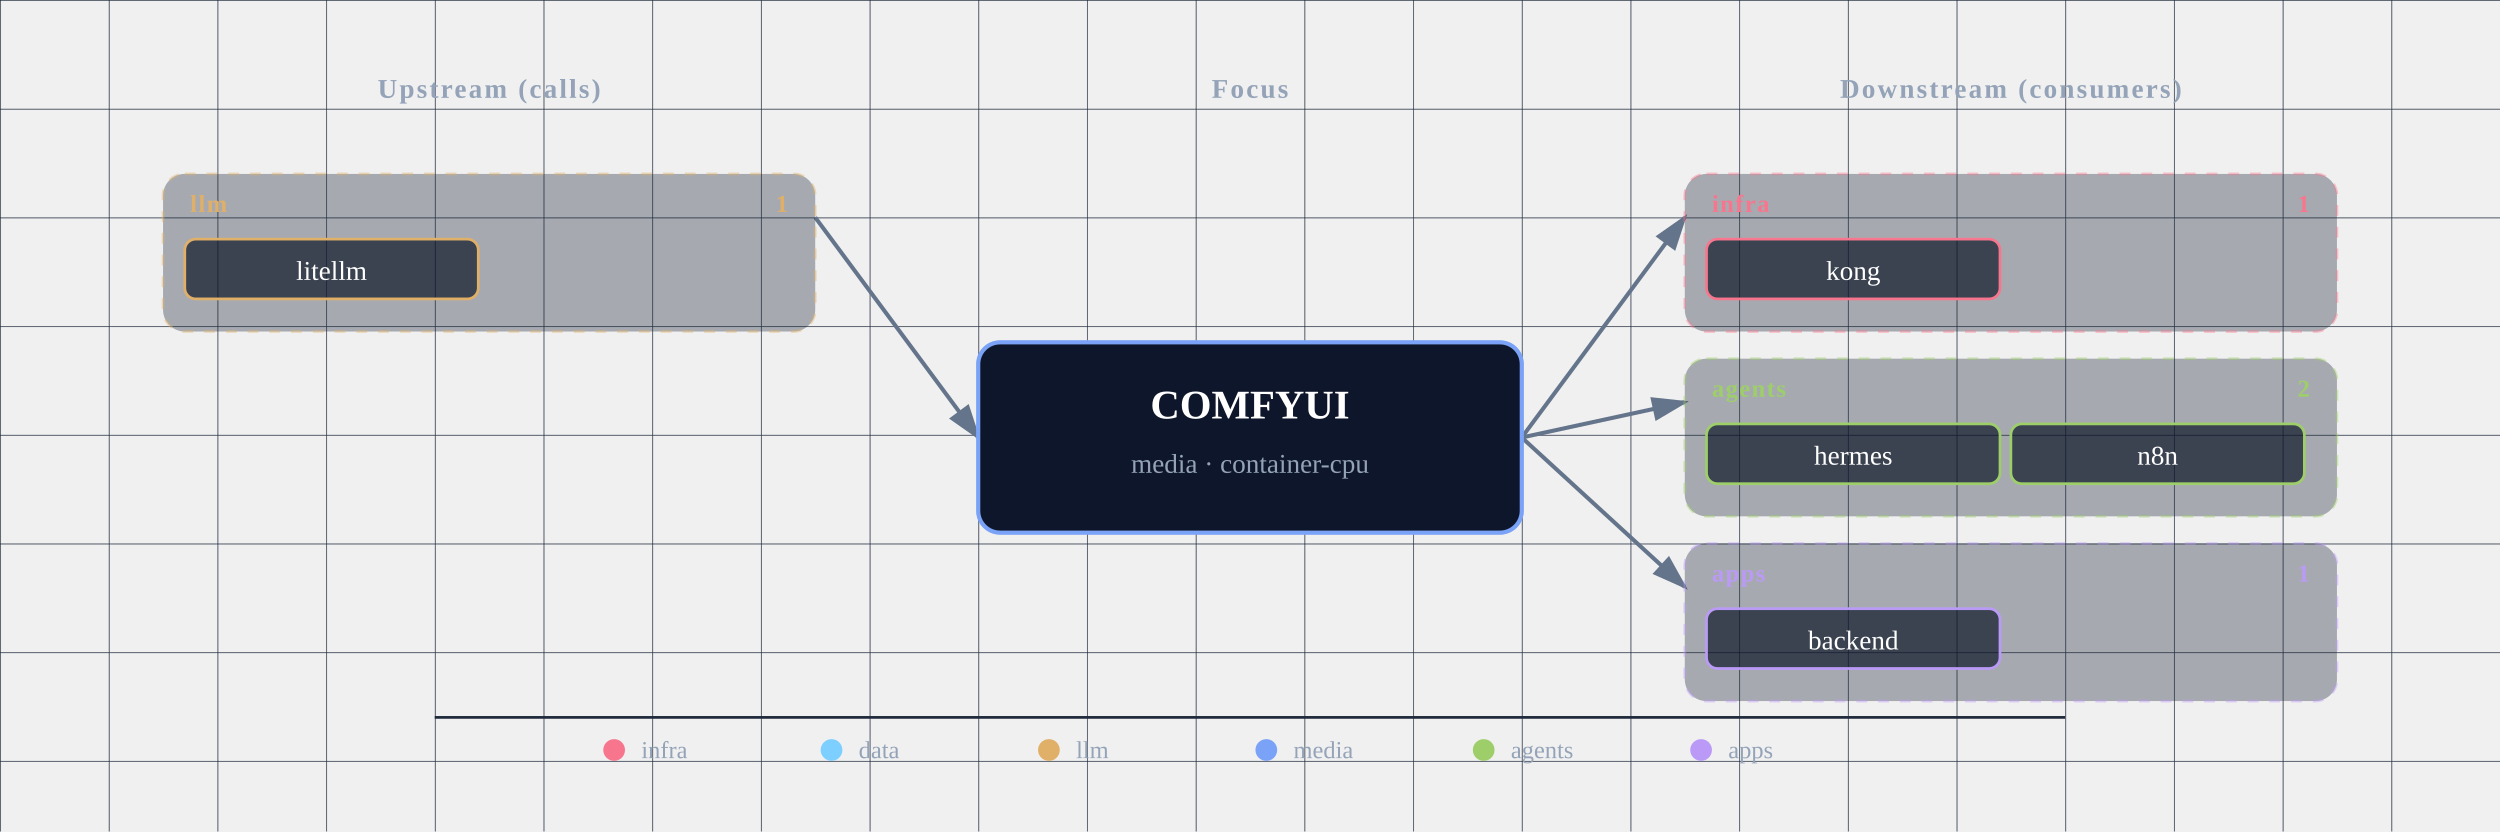
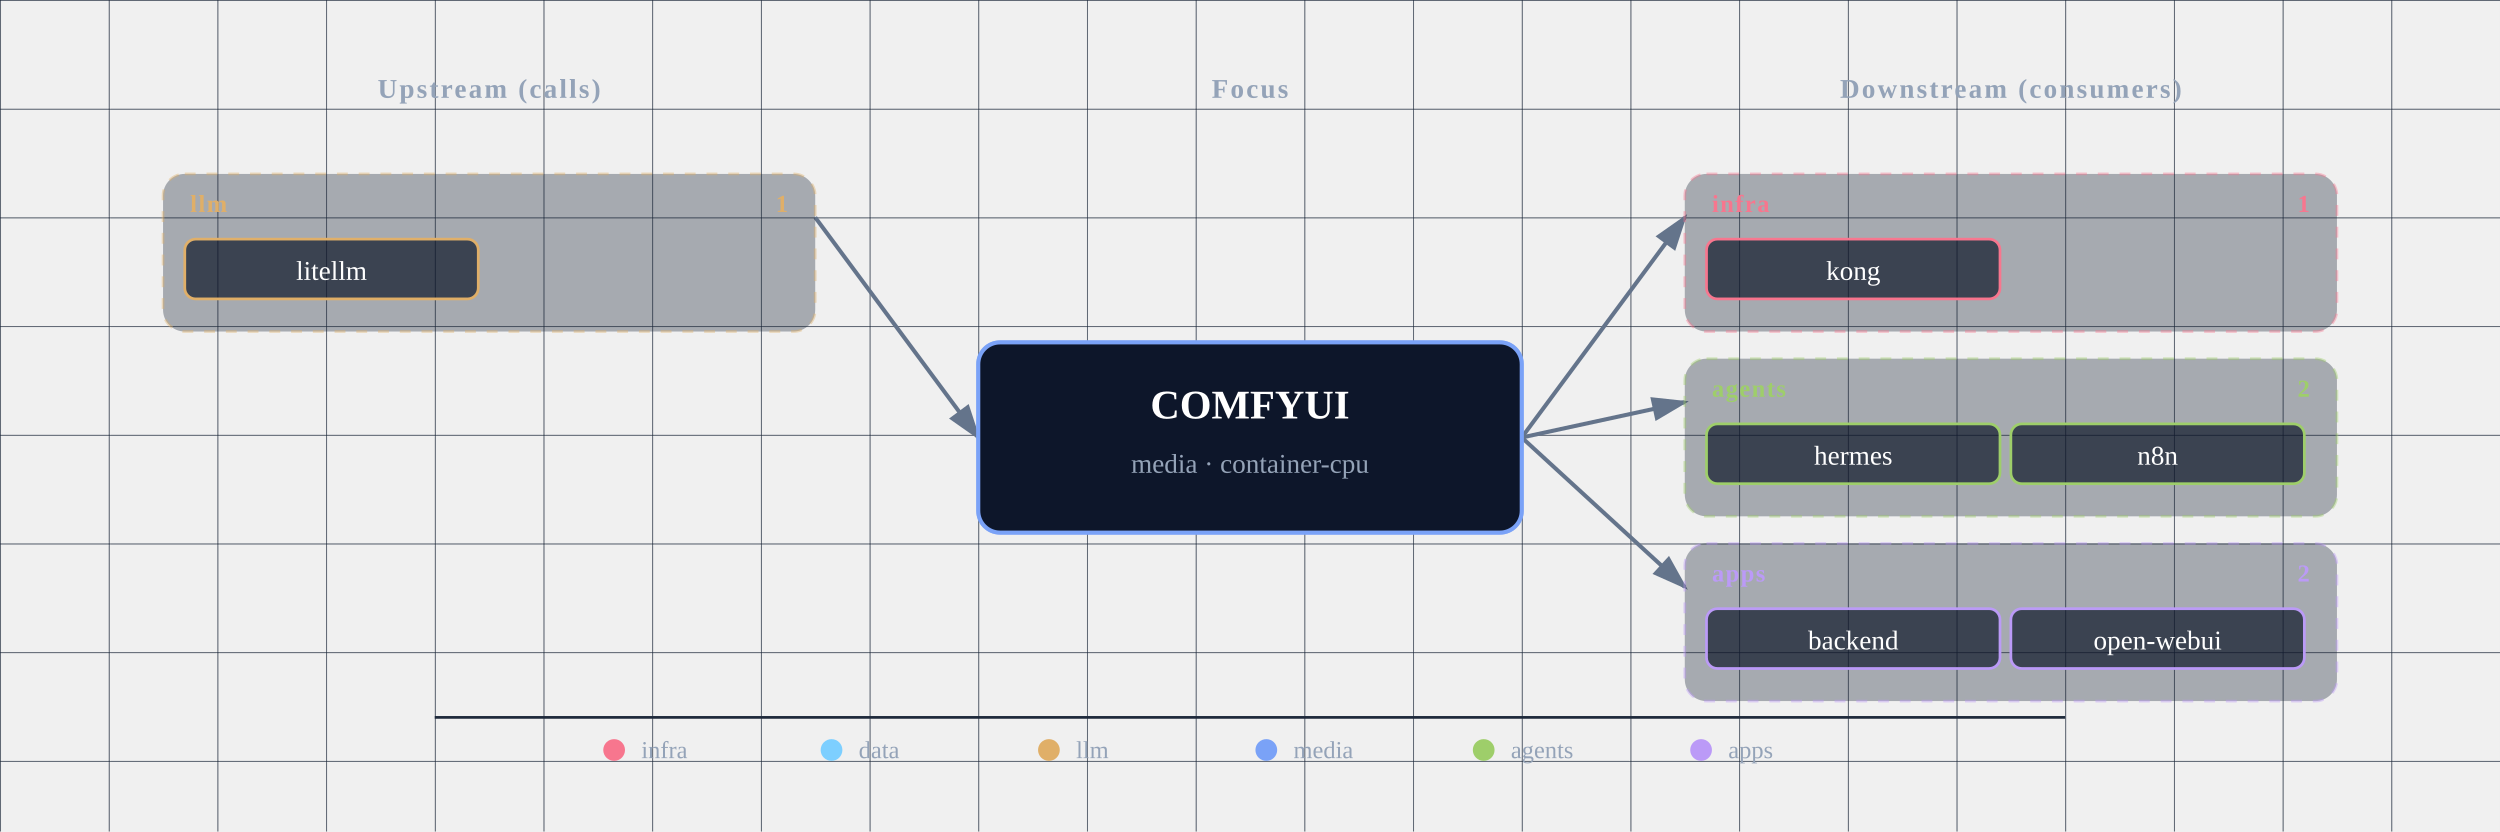
<svg xmlns="http://www.w3.org/2000/svg" viewBox="0 0 920 306">
  <defs>
    <pattern id="grid" width="40" height="40" patternUnits="userSpaceOnUse">
      <path d="M 40 0 L 0 0 0 40" fill="none" stroke="#1e293b" stroke-width="0.5" />
    </pattern>
    <marker id="arrowhead" markerWidth="9" markerHeight="6" refX="8" refY="3" orient="auto">
      <polygon points="0 0, 9 3, 0 6" fill="#64748b" />
    </marker>
    <filter id="focus-glow" x="-50%" y="-50%" width="200%" height="200%">
      <feGaussianBlur in="SourceAlpha" stdDeviation="6" />
      <feFlood flood-color="#7aa2f7" flood-opacity="0.6" />
      <feComposite in2="SourceAlpha" operator="in" />
      <feMerge>
        <feMergeNode />
        <feMergeNode in="SourceGraphic" />
      </feMerge>
    </filter>
  </defs>
  <rect width="920" height="306" fill="url(#grid)" />
  <text x="180" y="36" fill="#94a3b8" font-size="10" font-weight="600" text-anchor="middle" letter-spacing="0.08em">Upstream (calls)</text>
  <text x="460" y="36" fill="#94a3b8" font-size="10" font-weight="600" text-anchor="middle" letter-spacing="0.08em">Focus</text>
  <text x="740" y="36" fill="#94a3b8" font-size="10" font-weight="600" text-anchor="middle" letter-spacing="0.08em">Downstream (consumers)</text>
  <line x1="300" y1="80" x2="360" y2="161" stroke="#64748b" stroke-width="1.5" marker-end="url(#arrowhead)" />
  <line x1="560" y1="161" x2="620" y2="80" stroke="#64748b" stroke-width="1.5" marker-end="url(#arrowhead)" />
  <line x1="560" y1="161" x2="620" y2="148" stroke="#64748b" stroke-width="1.5" marker-end="url(#arrowhead)" />
  <line x1="560" y1="161" x2="620" y2="216" stroke="#64748b" stroke-width="1.5" marker-end="url(#arrowhead)" />
  <g>
    <g class="cluster">
      <rect x="60" y="64" width="240" height="58" rx="8" fill="rgba(30,41,59,0.35)" stroke="#e0af68" stroke-width="1" stroke-dasharray="4,4" stroke-opacity="0.4" />
      <text x="70" y="78" fill="#e0af68" font-size="9" font-weight="700" text-anchor="start" style="letter-spacing:0.06em;text-transform:uppercase;">llm</text>
      <text x="290" y="78" fill="#e0af68" font-size="9" font-weight="600" text-anchor="end">1</text>
    </g>
    <g>
      <rect x="68" y="88" width="108" height="22" rx="4" fill="rgba(15,23,42,0.7)" stroke="#e0af68" stroke-width="1" />
      <text x="122" y="103" fill="white" font-size="10" text-anchor="middle">litellm</text>
    </g>
  </g>
  <g>
    <g class="cluster">
      <rect x="620" y="64" width="240" height="58" rx="8" fill="rgba(30,41,59,0.35)" stroke="#f7768e" stroke-width="1" stroke-dasharray="4,4" stroke-opacity="0.4" />
      <text x="630" y="78" fill="#f7768e" font-size="9" font-weight="700" text-anchor="start" style="letter-spacing:0.06em;text-transform:uppercase;">infra</text>
      <text x="850" y="78" fill="#f7768e" font-size="9" font-weight="600" text-anchor="end">1</text>
    </g>
    <g>
      <rect x="628" y="88" width="108" height="22" rx="4" fill="rgba(15,23,42,0.7)" stroke="#f7768e" stroke-width="1" />
      <text x="682" y="103" fill="white" font-size="10" text-anchor="middle">kong</text>
    </g>
    <g class="cluster">
      <rect x="620" y="132" width="240" height="58" rx="8" fill="rgba(30,41,59,0.35)" stroke="#9ece6a" stroke-width="1" stroke-dasharray="4,4" stroke-opacity="0.4" />
      <text x="630" y="146" fill="#9ece6a" font-size="9" font-weight="700" text-anchor="start" style="letter-spacing:0.06em;text-transform:uppercase;">agents</text>
      <text x="850" y="146" fill="#9ece6a" font-size="9" font-weight="600" text-anchor="end">2</text>
    </g>
    <g>
      <rect x="628" y="156" width="108" height="22" rx="4" fill="rgba(15,23,42,0.7)" stroke="#9ece6a" stroke-width="1" />
      <text x="682" y="171" fill="white" font-size="10" text-anchor="middle">hermes</text>
    </g>
    <g>
      <rect x="740" y="156" width="108" height="22" rx="4" fill="rgba(15,23,42,0.7)" stroke="#9ece6a" stroke-width="1" />
      <text x="794" y="171" fill="white" font-size="10" text-anchor="middle">n8n</text>
    </g>
    <g class="cluster">
      <rect x="620" y="200" width="240" height="58" rx="8" fill="rgba(30,41,59,0.35)" stroke="#bb9af7" stroke-width="1" stroke-dasharray="4,4" stroke-opacity="0.4" />
      <text x="630" y="214" fill="#bb9af7" font-size="9" font-weight="700" text-anchor="start" style="letter-spacing:0.06em;text-transform:uppercase;">apps</text>
-       <text x="850" y="214" fill="#bb9af7" font-size="9" font-weight="600" text-anchor="end">1</text>
+       <text x="850" y="214" fill="#bb9af7" font-size="9" font-weight="600" text-anchor="end">2</text>
    </g>
    <g>
      <rect x="628" y="224" width="108" height="22" rx="4" fill="rgba(15,23,42,0.7)" stroke="#bb9af7" stroke-width="1" />
      <text x="682" y="239" fill="white" font-size="10" text-anchor="middle">backend</text>
+     </g>
+     <g>
+       <rect x="740" y="224" width="108" height="22" rx="4" fill="rgba(15,23,42,0.7)" stroke="#bb9af7" stroke-width="1" />
+       <text x="794" y="239" fill="white" font-size="10" text-anchor="middle">open-webui</text>
    </g>
  </g>
  <g class="focus" filter="url(#focus-glow)">
    <rect x="360" y="126" width="200" height="70" rx="8" fill="#0f172a" stroke="#7aa2f7" stroke-width="1.5" />
    <text x="460" y="154" fill="white" font-size="15" font-weight="700" text-anchor="middle">COMFYUI</text>
    <text x="460" y="174" fill="#94a3b8" font-size="10" text-anchor="middle">media · container-cpu</text>
  </g>
  <g class="legend">
    <line x1="160" y1="264" x2="760" y2="264" stroke="#1e293b" stroke-width="1" />
    <circle cx="226" cy="276" r="4" fill="#f7768e" />
    <text x="236" y="279" fill="#94a3b8" font-size="9" font-weight="400" text-anchor="start">infra</text>
    <circle cx="306" cy="276" r="4" fill="#7dcfff" />
    <text x="316" y="279" fill="#94a3b8" font-size="9" font-weight="400" text-anchor="start">data</text>
    <circle cx="386" cy="276" r="4" fill="#e0af68" />
    <text x="396" y="279" fill="#94a3b8" font-size="9" font-weight="400" text-anchor="start">llm</text>
    <circle cx="466" cy="276" r="4" fill="#7aa2f7" />
    <text x="476" y="279" fill="#94a3b8" font-size="9" font-weight="400" text-anchor="start">media</text>
    <circle cx="546" cy="276" r="4" fill="#9ece6a" />
    <text x="556" y="279" fill="#94a3b8" font-size="9" font-weight="400" text-anchor="start">agents</text>
    <circle cx="626" cy="276" r="4" fill="#bb9af7" />
    <text x="636" y="279" fill="#94a3b8" font-size="9" font-weight="400" text-anchor="start">apps</text>
  </g>
</svg>
